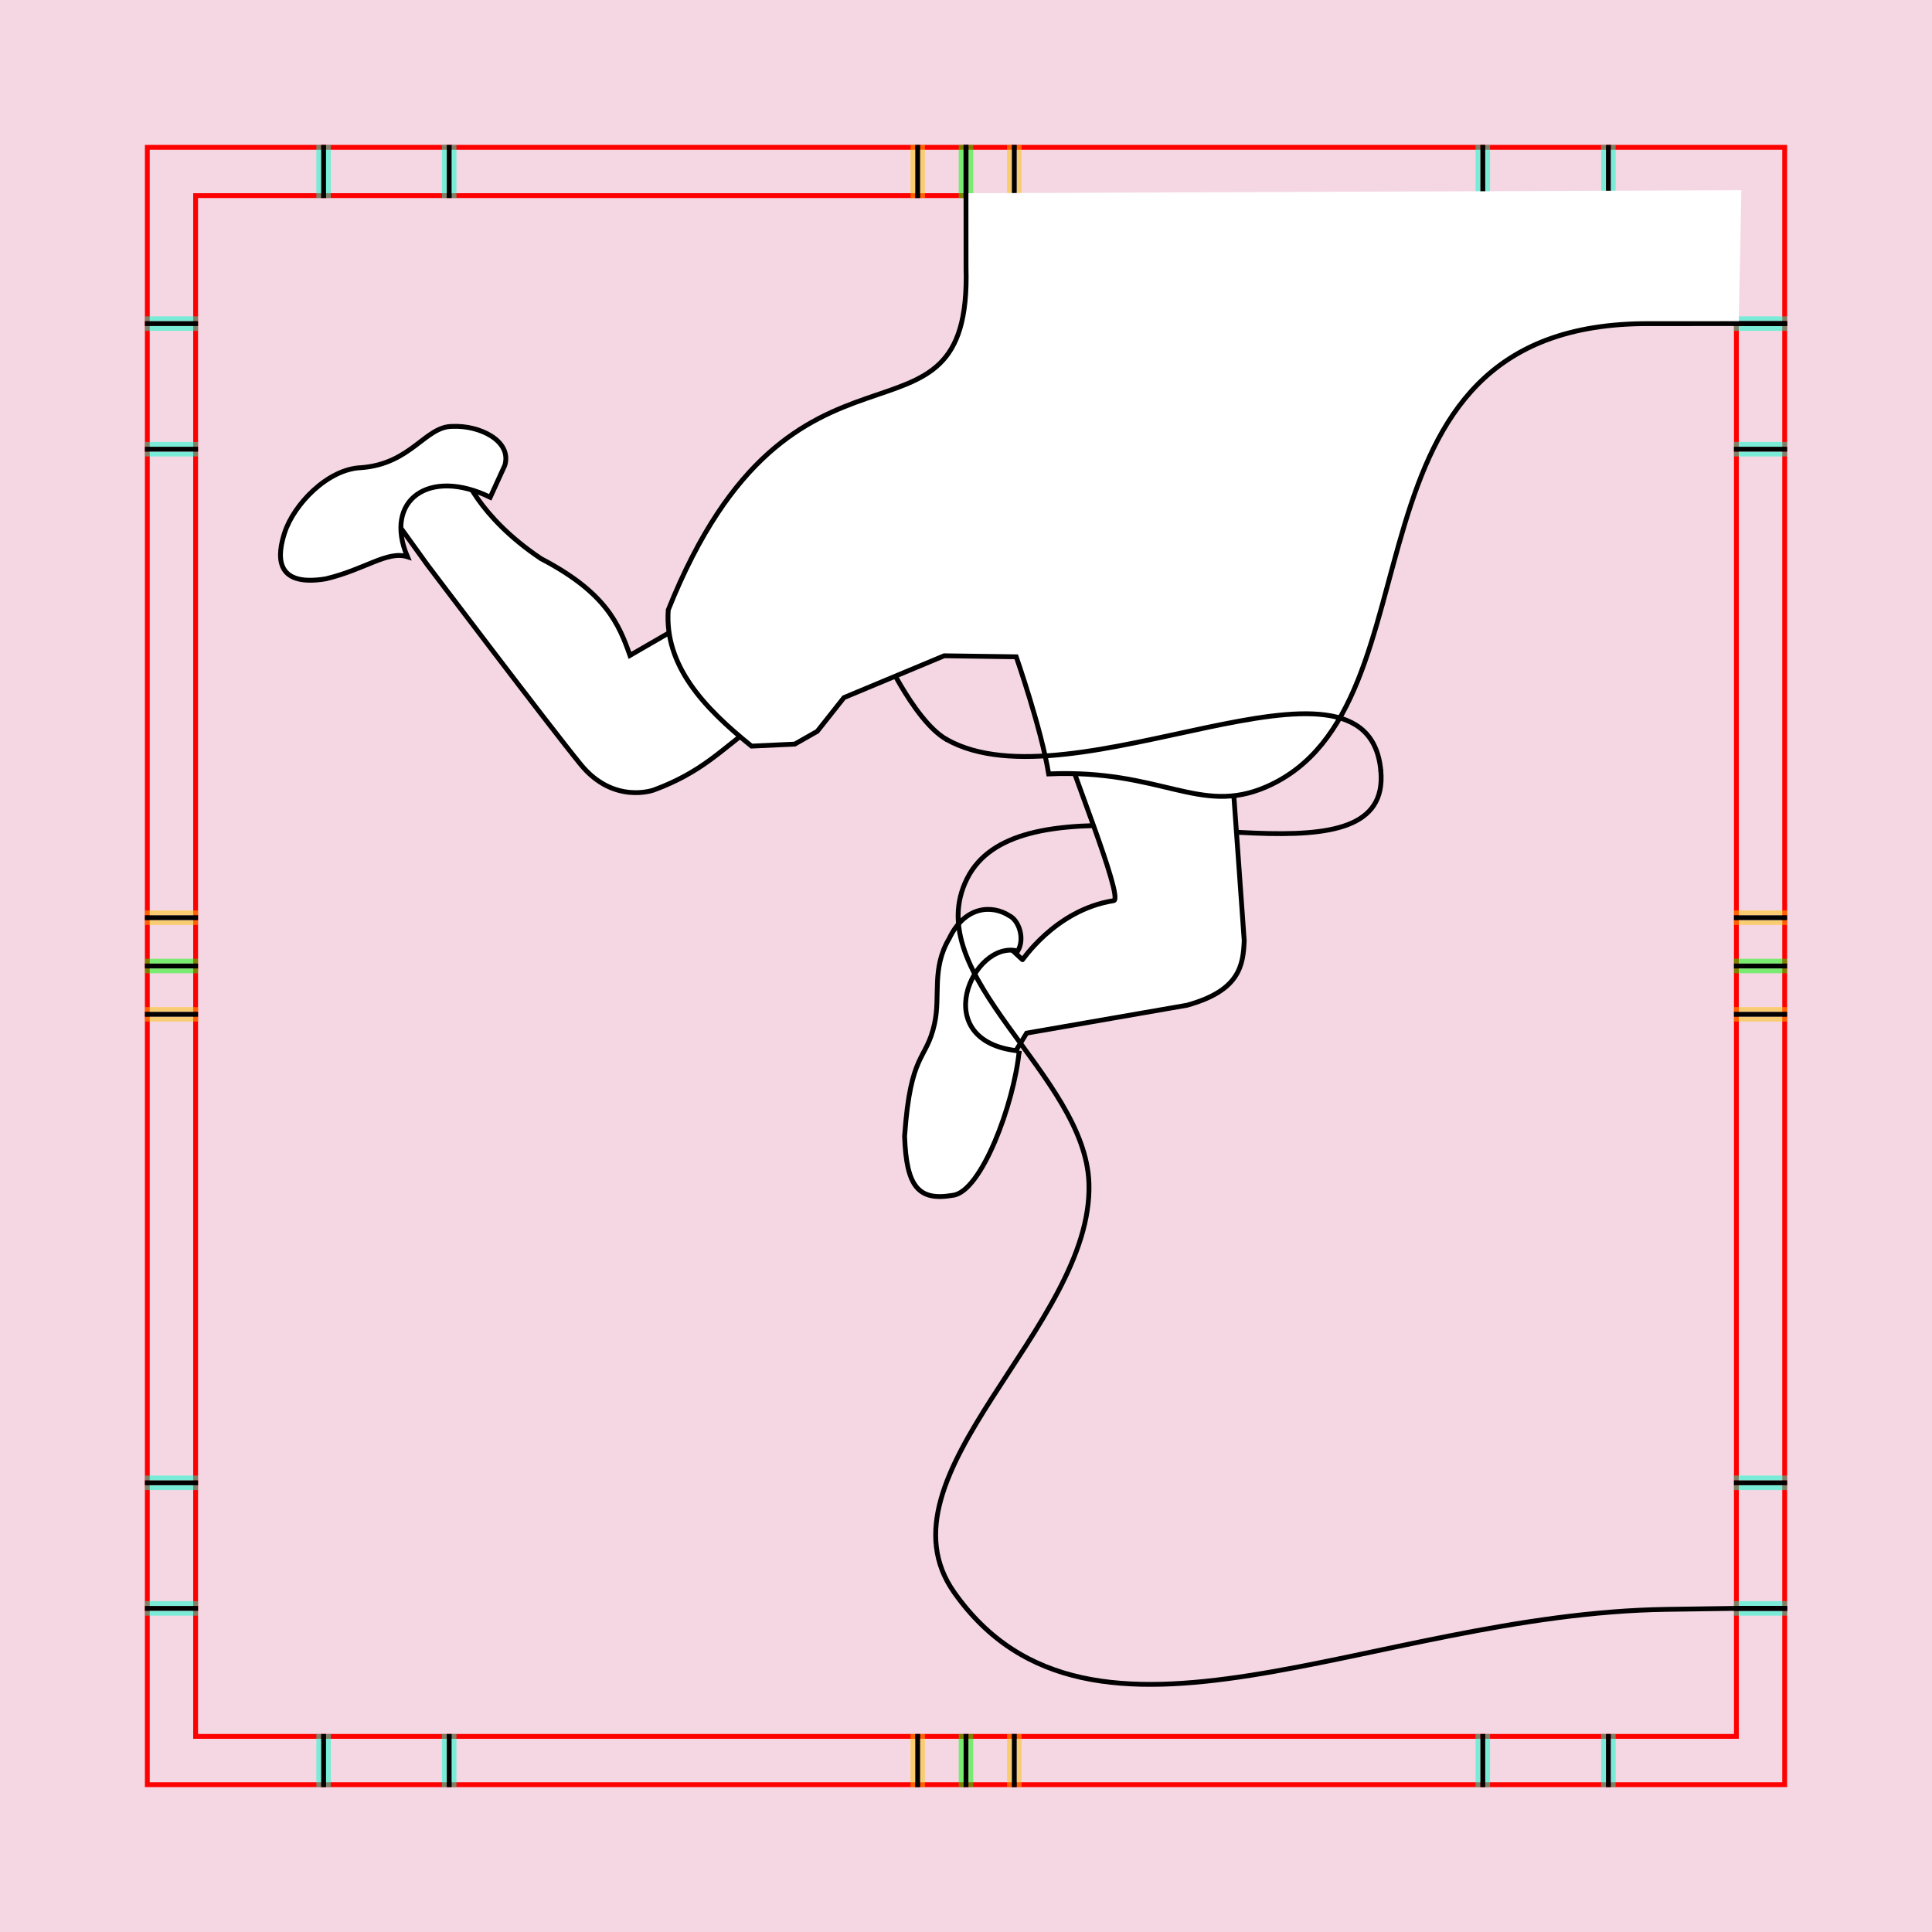
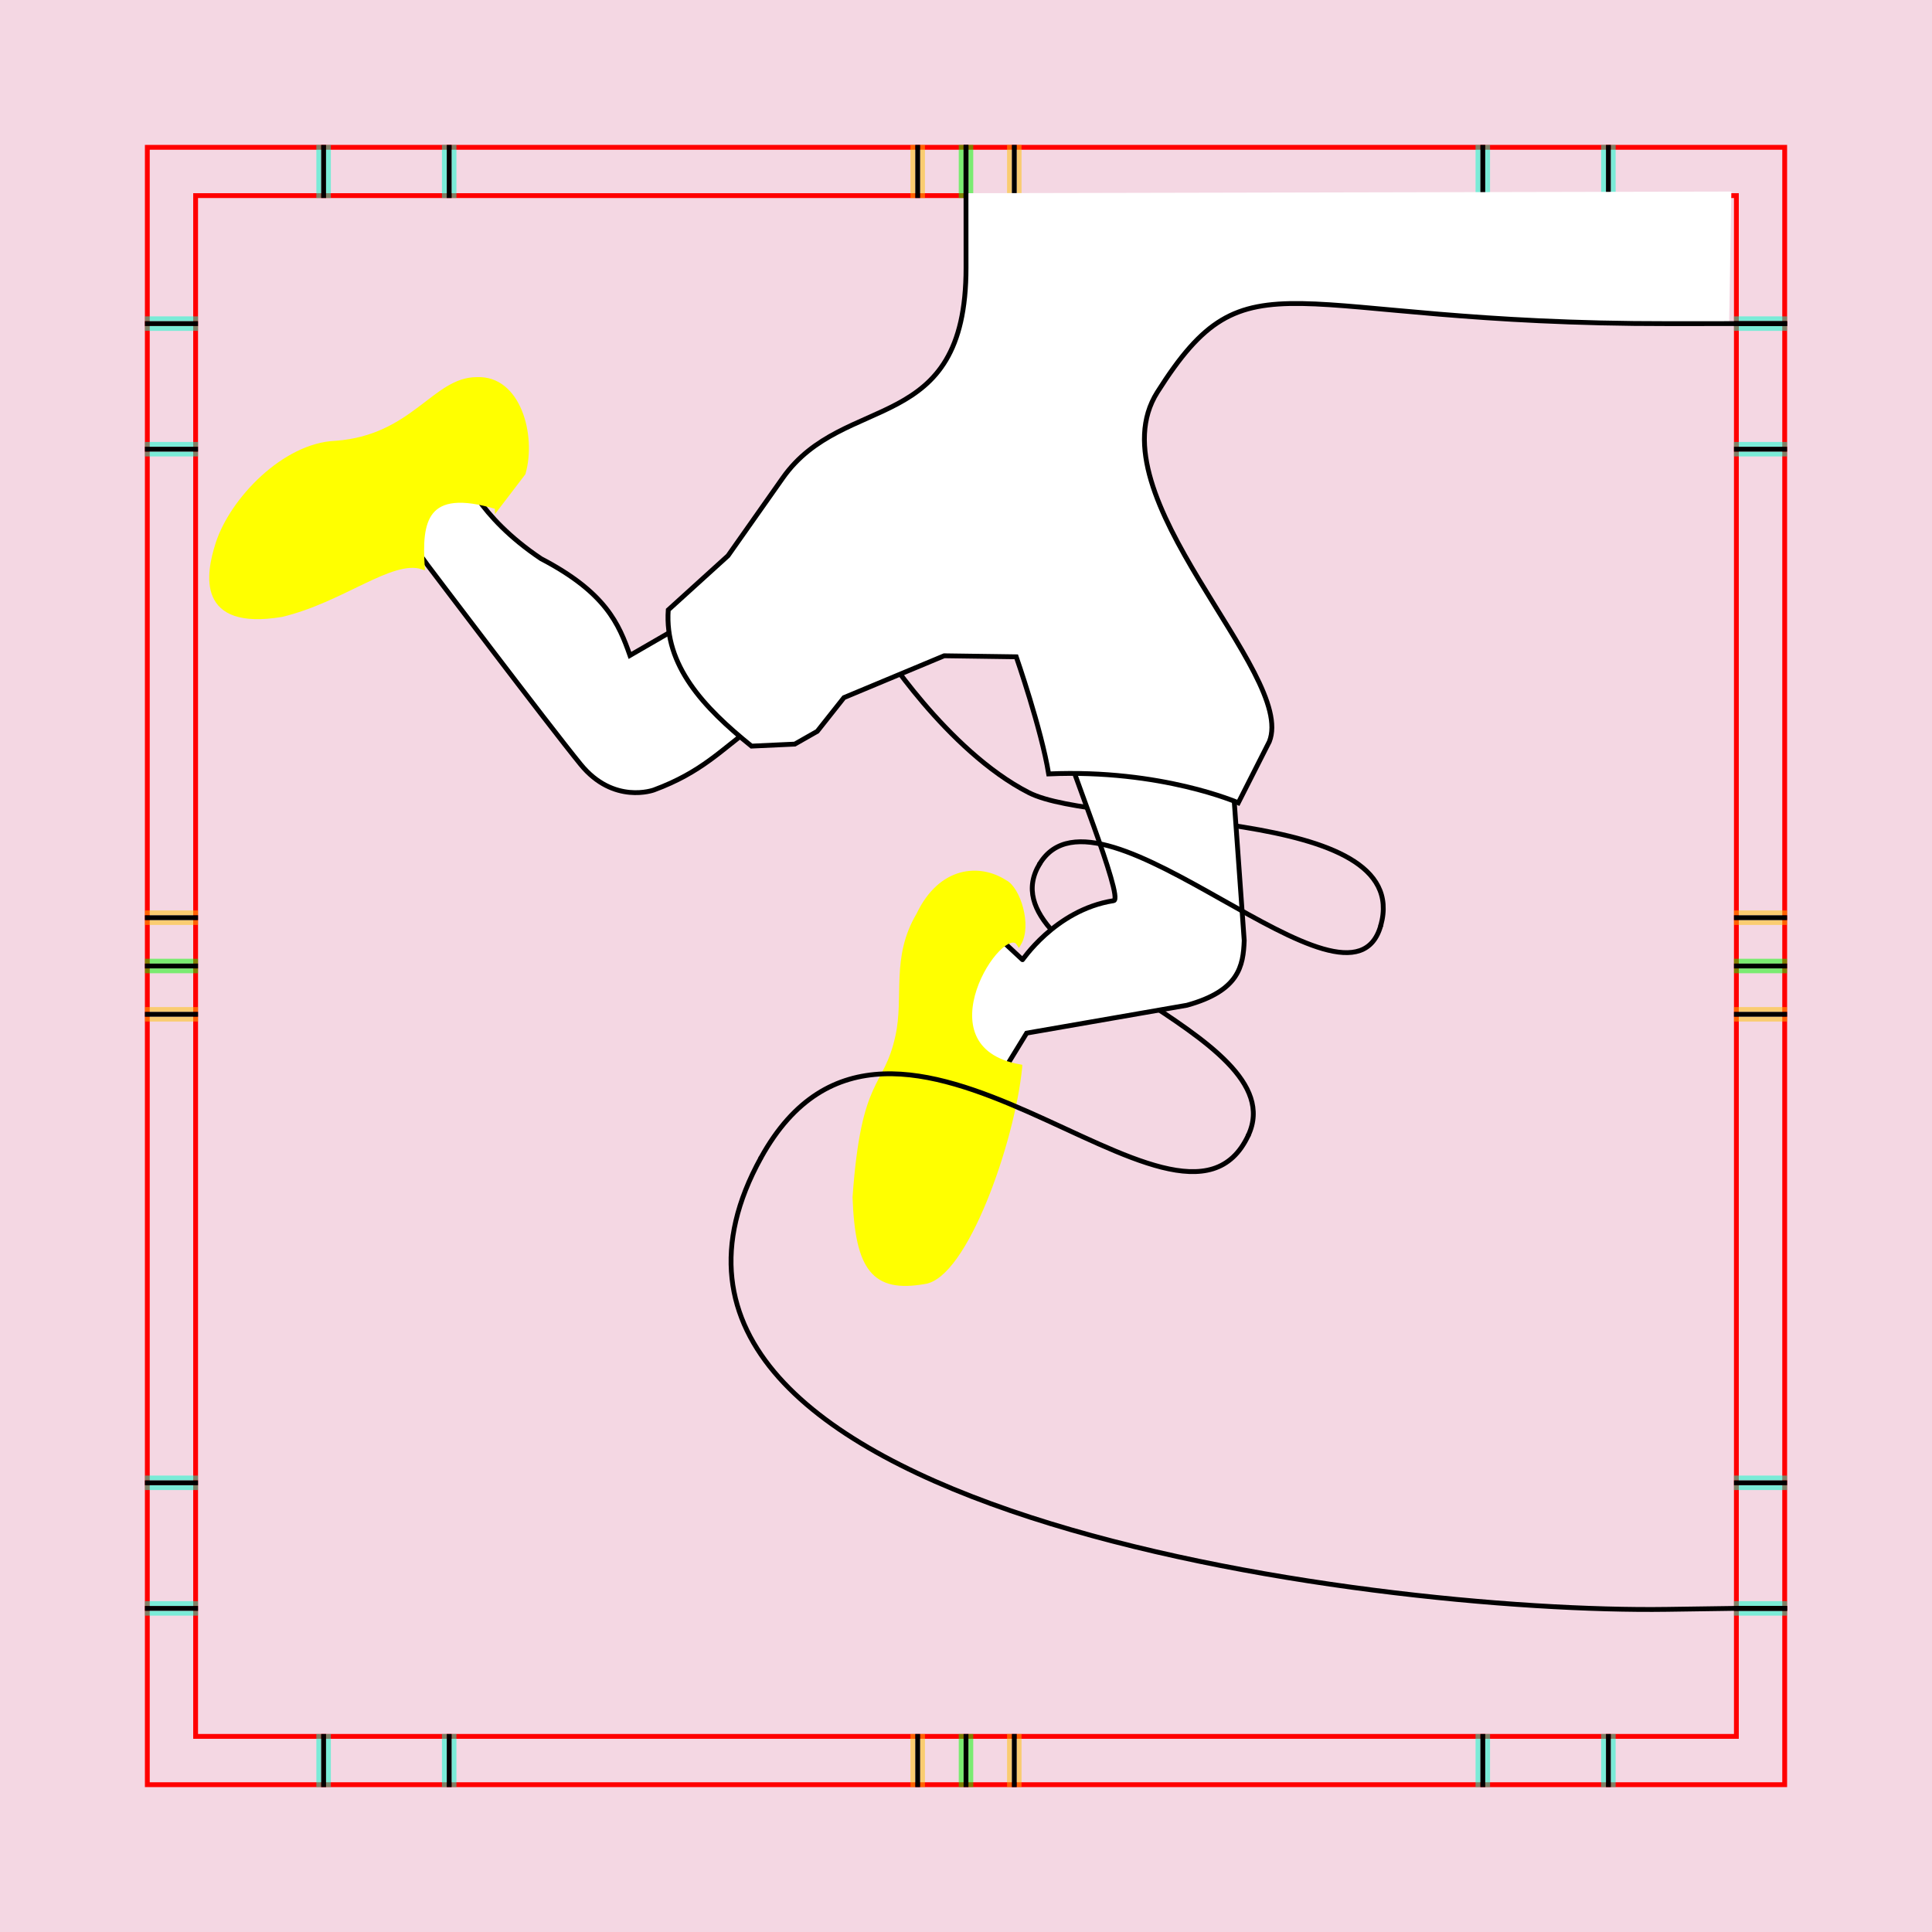
<svg xmlns="http://www.w3.org/2000/svg" style="display:inline" version="1.1" id="svg2902" height="400" width="400">
  <defs id="defs2904">
    <clipPath clipPathUnits="userSpaceOnUse" id="clipPath5174">
      <path id="path5176" style="opacity:0.5;fill:#00ff00;stroke:#00ff00;stroke-width:1px;stroke-linecap:square;display:inline" d="m 436.27,600.114 -232.095,134 -169.5,-293.583 232.095,-134 z" />
    </clipPath>
    <clipPath clipPathUnits="userSpaceOnUse" id="clipPath5174-5">
      <path id="path5176-9" style="opacity:0.5;fill:#00ff00;stroke:#00ff00;stroke-width:1px;stroke-linecap:square;display:inline" d="m 436.27,600.114 -232.095,134 -169.5,-293.583 232.095,-134 z" />
    </clipPath>
    <clipPath clipPathUnits="userSpaceOnUse" id="clipPath3238">
      <path d="m 461.27,643.416 -232.095,134 -169.5,-293.583 232.095,-134 z" style="opacity:0.5;fill:#00ff00;stroke:#00ff00;stroke-width:1px;stroke-linecap:square;display:inline" id="path3240" />
    </clipPath>
  </defs>
  <g id="bg">
    <path style="fill:#f4d7e3" d="M 400,0 400,400 0,400 0,0 z" id="bgrect" />
  </g>
  <g id="XX_referenz" style="display:inline">
    <path id="innerframe" style="fill:none;stroke:#ff0000;stroke-width:1" d="m 40.5,40.5 319,0 0,319 -319,0 0,-319 z" />
    <path id="outerframe" style="fill:none;stroke:#ff0000;stroke-width:1" d="m 30.5,30.5 339,0 0,339 -339,0 0,-339 z" />
    <path style="opacity:0.5;fill:none;stroke:#ffc200;stroke-width:1px;stroke-linecap:square" d="m 189,30.5 0,10" id="ref-S-top-1" />
    <path style="opacity:0.5;fill:none;stroke:#ffc200;stroke-width:1px;stroke-linecap:square" d="m 191,30.5 0,10" id="ref-S-top-2" />
    <path style="opacity:0.5;fill:none;stroke:#ffc200;stroke-width:1px;stroke-linecap:square" d="m 209,30.5 0,10" id="ref-S-top-3" />
    <path style="opacity:0.5;fill:none;stroke:#ffc200;stroke-width:1px;stroke-linecap:square" d="m 211,30.5 0,10" id="ref-S-top-4" />
    <path style="opacity:0.5;fill:none;stroke:#00ff00;stroke-width:1px;stroke-linecap:square" d="m 199,30.5 0,10" id="ref-I-top-1" />
    <path style="opacity:0.5;fill:none;stroke:#00ff00;stroke-width:1px;stroke-linecap:square" d="m 201,30.5 0,10" id="ref-I-top-2" />
    <path style="opacity:0.5;fill:none;stroke:#00ffcc;stroke-width:1px;stroke-linecap:square" d="m 66,30.5 0,10" id="ref-C-top-1" />
    <path style="opacity:0.5;fill:none;stroke:#00ffcc;stroke-width:1px;stroke-linecap:square" d="m 68,30.5 0,10" id="ref-C-top-2" />
    <path style="opacity:0.5;fill:none;stroke:#00ffcc;stroke-width:1px;stroke-linecap:square" d="m 92,30.5 0,10" id="ref-C-top-3" />
    <path style="opacity:0.5;fill:none;stroke:#00ffcc;stroke-width:1px;stroke-linecap:square" d="m 94,30.5 0,10" id="ref-C-top-4" />
    <path style="opacity:0.5;fill:none;stroke:#00ffcc;stroke-width:1px;stroke-linecap:square" d="m 306,30.5 0,10" id="ref-C-top-5" />
    <path style="opacity:0.5;fill:none;stroke:#00ffcc;stroke-width:1px;stroke-linecap:square" d="m 308,30.5 0,10" id="ref-C-top-6" />
    <path style="opacity:0.5;fill:none;stroke:#00ffcc;stroke-width:1px;stroke-linecap:square" d="m 332,30.5 0,10" id="ref-C-top-7" />
    <path style="opacity:0.5;fill:none;stroke:#00ffcc;stroke-width:1px;stroke-linecap:square" d="m 334,30.5 0,10" id="ref-C-top-8" />
    <path style="opacity:0.5;fill:none;stroke:#ffc200;stroke-width:1px;stroke-linecap:square" d="m 369.5,189 -10,0" id="ref-S-right-1" />
    <path style="opacity:0.5;fill:none;stroke:#ffc200;stroke-width:1px;stroke-linecap:square" d="m 369.5,191 -10,0" id="ref-S-right-2" />
    <path style="opacity:0.5;fill:none;stroke:#ffc200;stroke-width:1px;stroke-linecap:square" d="m 369.5,209 -10,0" id="ref-S-right-3" />
    <path style="opacity:0.5;fill:none;stroke:#ffc200;stroke-width:1px;stroke-linecap:square" d="m 369.5,211 -10,0" id="ref-S-right-4" />
    <path style="opacity:0.5;fill:none;stroke:#00ff00;stroke-width:1px;stroke-linecap:square" d="m 369.5,199 -10,0" id="ref-I-right-1" />
    <path style="opacity:0.5;fill:none;stroke:#00ff00;stroke-width:1px;stroke-linecap:square" d="m 369.5,201 -10,0" id="ref-I-right-2" />
    <path style="opacity:0.5;fill:none;stroke:#00ffcc;stroke-width:1px;stroke-linecap:square" d="m 369.5,66 -10,0" id="ref-C-right-1" />
    <path style="opacity:0.5;fill:none;stroke:#00ffcc;stroke-width:1px;stroke-linecap:square" d="m 369.5,68 -10,0" id="ref-C-right-2" />
    <path style="opacity:0.5;fill:none;stroke:#00ffcc;stroke-width:1px;stroke-linecap:square" d="m 369.5,92 -10,0" id="ref-C-right-3" />
    <path style="opacity:0.5;fill:none;stroke:#00ffcc;stroke-width:1px;stroke-linecap:square" d="m 369.5,94 -10,0" id="ref-C-right-4" />
    <path style="opacity:0.5;fill:none;stroke:#00ffcc;stroke-width:1px;stroke-linecap:square" d="m 369.5,306 -10,0" id="ref-C-right-5" />
    <path style="opacity:0.5;fill:none;stroke:#00ffcc;stroke-width:1px;stroke-linecap:square" d="m 369.5,308 -10,0" id="ref-C-right-6" />
    <path style="opacity:0.5;fill:none;stroke:#00ffcc;stroke-width:1px;stroke-linecap:square" d="m 369.5,332 -10,0" id="ref-C-right-7" />
    <path style="opacity:0.5;fill:none;stroke:#00ffcc;stroke-width:1px;stroke-linecap:square" d="m 369.5,334 -10,0" id="ref-C-right-8" />
    <path style="opacity:0.5;fill:none;stroke:#ffc200;stroke-width:1px;stroke-linecap:square" d="m 189,369.5 0,-10" id="ref-S-bottom-1" />
    <path style="opacity:0.5;fill:none;stroke:#ffc200;stroke-width:1px;stroke-linecap:square" d="m 191,369.5 0,-10" id="ref-S-bottom-2" />
    <path style="opacity:0.5;fill:none;stroke:#ffc200;stroke-width:1px;stroke-linecap:square" d="m 209,369.5 0,-10" id="ref-S-bottom-3" />
    <path style="opacity:0.5;fill:none;stroke:#ffc200;stroke-width:1px;stroke-linecap:square" d="m 211,369.5 0,-10" id="ref-S-bottom-4" />
    <path style="opacity:0.5;fill:none;stroke:#00ff00;stroke-width:1px;stroke-linecap:square" d="m 199,369.5 0,-10" id="ref-I-bottom-1" />
    <path style="opacity:0.5;fill:none;stroke:#00ff00;stroke-width:1px;stroke-linecap:square" d="m 201,369.5 0,-10" id="ref-I-bottom-2" />
    <path style="opacity:0.5;fill:none;stroke:#00ffcc;stroke-width:1px;stroke-linecap:square" d="m 66,369.5 0,-10" id="ref-C-bottom-1" />
    <path style="opacity:0.5;fill:none;stroke:#00ffcc;stroke-width:1px;stroke-linecap:square" d="m 68,369.5 0,-10" id="ref-C-bottom-2" />
    <path style="opacity:0.5;fill:none;stroke:#00ffcc;stroke-width:1px;stroke-linecap:square" d="m 92,369.5 0,-10" id="ref-C-bottom-3" />
    <path style="opacity:0.5;fill:none;stroke:#00ffcc;stroke-width:1px;stroke-linecap:square" d="m 94,369.5 0,-10" id="ref-C-bottom-4" />
    <path style="opacity:0.5;fill:none;stroke:#00ffcc;stroke-width:1px;stroke-linecap:square" d="m 306,369.5 0,-10" id="ref-C-bottom-5" />
    <path style="opacity:0.5;fill:none;stroke:#00ffcc;stroke-width:1px;stroke-linecap:square" d="m 308,369.5 0,-10" id="ref-C-bottom-6" />
    <path style="opacity:0.5;fill:none;stroke:#00ffcc;stroke-width:1px;stroke-linecap:square" d="m 332,369.5 0,-10" id="ref-C-bottom-7" />
    <path style="opacity:0.5;fill:none;stroke:#00ffcc;stroke-width:1px;stroke-linecap:square" d="m 334,369.5 0,-10" id="ref-C-bottom-8" />
    <path style="opacity:0.5;fill:none;stroke:#ffc200;stroke-width:1px;stroke-linecap:square" d="m 30.5,189 10,0" id="ref-S-left-1" />
    <path style="opacity:0.5;fill:none;stroke:#ffc200;stroke-width:1px;stroke-linecap:square" d="m 30.5,191 10,0" id="ref-S-left-2" />
    <path style="opacity:0.5;fill:none;stroke:#ffc200;stroke-width:1px;stroke-linecap:square" d="m 30.5,209 10,0" id="ref-S-left-3" />
    <path style="opacity:0.5;fill:none;stroke:#ffc200;stroke-width:1px;stroke-linecap:square" d="m 30.5,211 10,0" id="ref-S-left-4" />
    <path style="opacity:0.5;fill:none;stroke:#00ff00;stroke-width:1px;stroke-linecap:square" d="m 40.5,199 -10,0" id="ref-I-left-1" />
    <path style="opacity:0.5;fill:none;stroke:#00ff00;stroke-width:1px;stroke-linecap:square" d="m 40.5,201 -10,0" id="ref-I-left-2" />
    <path style="opacity:0.5;fill:none;stroke:#00ffcc;stroke-width:1px;stroke-linecap:square" d="m 30.5,66 10,0" id="ref-C-left-1" />
    <path style="opacity:0.5;fill:none;stroke:#00ffcc;stroke-width:1px;stroke-linecap:square" d="m 30.5,68 10,0" id="ref-C-left-2" />
    <path style="opacity:0.5;fill:none;stroke:#00ffcc;stroke-width:1px;stroke-linecap:square" d="m 30.5,92 10,0" id="ref-C-left-3" />
    <path style="opacity:0.5;fill:none;stroke:#00ffcc;stroke-width:1px;stroke-linecap:square" d="m 30.5,94 10,0" id="ref-C-left-4" />
    <path style="opacity:0.5;fill:none;stroke:#00ffcc;stroke-width:1px;stroke-linecap:square" d="m 30.5,306 10,0" id="ref-C-left-5" />
    <path style="opacity:0.5;fill:none;stroke:#00ffcc;stroke-width:1px;stroke-linecap:square" d="m 30.5,308 10,0" id="ref-C-left-6" />
    <path style="opacity:0.5;fill:none;stroke:#00ffcc;stroke-width:1px;stroke-linecap:square" d="m 30.5,332 10,0" id="ref-C-left-7" />
    <path style="opacity:0.5;fill:none;stroke:#00ffcc;stroke-width:1px;stroke-linecap:square" d="m 30.5,334 10,0" id="ref-C-left-8" />
    <path style="fill:none;stroke:#000000;stroke-width:1px;stroke-linecap:butt" d="m 190,30 0,11" id="S-top-1" />
    <path style="fill:none;stroke:#000000;stroke-width:1px;stroke-linecap:butt" d="m 210,30 0,11" id="S-top-2" />
    <path style="fill:none;stroke:#000000;stroke-width:1px;stroke-linecap:butt" d="m 370,190 -11,0" id="S-right-1" />
    <path style="fill:none;stroke:#000000;stroke-width:1px;stroke-linecap:butt" d="m 370,210 -11,0" id="S-right-2" />
    <path style="fill:none;stroke:#000000;stroke-width:1px;stroke-linecap:butt" d="m 190,370 0,-11" id="S-bottom-1" />
    <path style="fill:none;stroke:#000000;stroke-width:1px;stroke-linecap:butt" d="m 210,370 0,-11" id="S-bottom-2" />
    <path style="fill:none;stroke:#000000;stroke-width:1px;stroke-linecap:butt" d="m 30,190 11,0" id="S-left-1" />
    <path style="fill:none;stroke:#000000;stroke-width:1px;stroke-linecap:butt" d="m 30,210 11,0" id="S-left-2" />
    <path style="fill:none;stroke:#000000;stroke-width:1px;stroke-linecap:butt" d="m 200,30 0,11" id="I-top-1" />
    <path style="fill:none;stroke:#000000;stroke-width:1px;stroke-linecap:butt" d="m 370,200 -11,0" id="I-right-1" />
    <path style="fill:none;stroke:#000000;stroke-width:1px;stroke-linecap:butt" d="m 200,370 0,-11" id="I-bottom-1" />
    <path style="fill:none;stroke:#000000;stroke-width:1px;stroke-linecap:butt" d="m 41,200 -11,0" id="I-left-1" />
    <path style="fill:none;stroke:#000000;stroke-width:1px;stroke-linecap:butt" d="m 67,30 0,11" id="C-top-1" />
    <path style="fill:none;stroke:#000000;stroke-width:1px;stroke-linecap:butt" d="m 93,30 0,11" id="C-top-2" />
    <path style="fill:none;stroke:#000000;stroke-width:1px;stroke-linecap:butt" d="m 307,30 0,11" id="C-top-3" />
    <path style="fill:none;stroke:#000000;stroke-width:1px;stroke-linecap:butt" d="m 333,30 0,11" id="C-top-4" />
    <path style="fill:none;stroke:#000000;stroke-width:1px;stroke-linecap:butt" d="m 370,67 -11,0" id="C-right-1" />
    <path style="fill:none;stroke:#000000;stroke-width:1px;stroke-linecap:butt" d="m 370,93 -11,0" id="C-right-2" />
    <path style="fill:none;stroke:#000000;stroke-width:1px;stroke-linecap:butt" d="m 370,307 -11,0" id="C-right-3" />
    <path style="fill:none;stroke:#000000;stroke-width:1px;stroke-linecap:butt" d="m 370,333 -11,0" id="C-right-4" />
    <path style="fill:none;stroke:#000000;stroke-width:1px;stroke-linecap:butt" d="m 67,370 0,-11" id="C-bottom-1" />
    <path style="fill:none;stroke:#000000;stroke-width:1px;stroke-linecap:butt" d="m 93,370 0,-11" id="C-bottom-2" />
    <path style="fill:none;stroke:#000000;stroke-width:1px;stroke-linecap:butt" d="m 307,370 0,-11" id="C-bottom-3" />
    <path style="fill:none;stroke:#000000;stroke-width:1px;stroke-linecap:butt" d="m 333,370 0,-11" id="C-bottom-4" />
    <path style="fill:none;stroke:#000000;stroke-width:1px;stroke-linecap:butt" d="m 30,67 11,0" id="C-left-1" />
    <path style="fill:none;stroke:#000000;stroke-width:1px;stroke-linecap:butt" d="m 30,93 11,0" id="C-left-2" />
    <path style="fill:none;stroke:#000000;stroke-width:1px;stroke-linecap:butt" d="m 30,307 11,0" id="C-left-3" />
    <path style="fill:none;stroke:#000000;stroke-width:1px;stroke-linecap:butt" d="m 30,333 11,0" id="C-left-4" />
  </g>
  <g id="layer32" style="display:none">
    <path d="m 188.098,139.492 c 0,0 14.77,18.804 24.891,24.608 14.225,8.158 54.27,-3.323 51.895,14.479 -1.658,12.431 -32.479,-11.08 -37.624,0.257 -6.292,13.864 32.026,25.507 21.193,36.205 -10.72,10.587 -21.201,-32.814 -30.904,-27.352 -7.602,4.279 -0.957,22.082 3.799,31.544 23.479,46.715 46.944,106.153 113.778,107.967 0,0 12.745,-0.004 12.745,-0.004 l 32.119,0.004" style="fill:none;stroke:#ff00ff;stroke-width:1;stroke-linecap:butt;stroke-linejoin:miter;stroke-miterlimit:4;stroke-opacity:1;stroke-dasharray:none;display:inline" id="path4326" />
    <path style="fill:none;stroke:#000000;stroke-width:1px;stroke-linecap:butt;display:inline" d="m 370,333 -11,0 -13.874,0.2 c -61.34,0.884 -227.798,-20.608 -187.577,-93.512 27.354,-49.582 86.722,25.89 100.904,-4.648 9.952,-21.43 -55.484,-36.025 -43.193,-56.205 12.443,-20.43 64.254,35.801 70.624,12.743 6.914,-25.03 -58.297,-20.008 -72.895,-27.479 -17.011,-8.705 -30.891,-30.608 -30.891,-30.608" id="C-right-4-4" />
  </g>
  <g style="display:none" id="g6167">
    <path id="path6171" d="m 370,333 -11,0 -13.874,0.2 c -61.34,0.884 -119.216,36.699 -147.577,-3.512 -17.124,-24.278 28.808,-54.952 27.904,-84.648 -0.69,-22.67 -35.436,-42.97 -25.193,-63.205 13.319,-26.311 88.309,7.11 85.624,-22.257 -2.736,-29.918 -63.722,8.271 -89.895,-6.479 -6.978,-3.933 -13.891,-19.608 -13.891,-19.608" style="fill:none;stroke:#00ff00;stroke-width:1px;stroke-linecap:butt;display:inline" />
    <path id="path4560" style="fill:none;stroke:#ff00ff;stroke-width:1;stroke-linecap:butt;stroke-linejoin:miter;stroke-miterlimit:4;stroke-opacity:1;stroke-dasharray:none;display:inline" d="m 188.098,139.492 c 0,0 14.77,18.804 24.891,24.608 14.225,8.158 54.27,-3.323 51.895,14.479 -1.658,12.431 -32.479,-11.08 -37.624,0.257 -6.292,13.864 32.026,25.507 21.193,36.205 -10.72,10.587 -21.201,-32.814 -30.904,-27.352 -7.602,4.279 4.035,20.956 3.799,31.544 -0.852,38.131 -43.935,84.243 -18.739,112.875 29.201,33.184 67.766,-4.99 132.517,-4.908 0,0 12.745,-0.004 12.745,-0.004 l 32.119,0.004" />
  </g>
-   <g id="layer36">
+   <g id="layer36" style="display:none">
    <path style="fill:none;stroke:#000000;stroke-width:1px;stroke-linecap:round;display:inline" d="m 213.107,172.589 c 25.566,-6.845 74.965,10.922 72.777,-13.01" id="path6233" />
    <path style="fill:none;stroke:#000000;stroke-width:1px;stroke-linecap:round;display:inline" d="m 195.989,153.1 c -6.978,-3.933 -13.891,-19.608 -13.891,-19.608" id="path6171-0" />
  </g>
-   <g id="layer33" style="display:none">
+   <g id="layer33" style="display:inline">
    <path style="fill:none;stroke:#000000;stroke-width:1px;stroke-linecap:butt;display:inline" d="m 370,333 -11,0 -13.874,0.2 c -61.34,0.884 -227.798,-20.608 -187.577,-93.512" id="path6127" />
    <path style="fill:none;stroke:#000000;stroke-width:1px;stroke-linecap:round;display:inline" d="m 258.453,235.041 c 9.952,-21.43 -55.484,-36.025 -43.193,-56.205" id="path6123" />
    <path style="fill:none;stroke:#000000;stroke-width:1px;stroke-linecap:round;display:inline" d="m 285.884,191.579 c 6.914,-25.03 -58.297,-20.008 -72.895,-27.479 -17.011,-8.705 -30.891,-30.608 -30.891,-30.608" id="C-right-4-4-5" />
  </g>
  <g id="layer26" style="display:none">
    <path style="fill:#ffffff;stroke:#000000;stroke-width:1;stroke-linecap:butt;stroke-linejoin:miter;stroke-miterlimit:4;stroke-opacity:1;stroke-dasharray:none;display:inline" d="m 140.797,129.697 c 1.454,1.089 15.07,20.788 15.07,20.788 -6.478,4.682 -10.532,9.391 -20.492,13.07 0,0 -8.327,3.088 -15.155,-5.291 -6.829,-8.38 -31.746,-41.331 -31.746,-41.331 l -9.434,-13.093 c 3.945,-6.56 5.205,-7.829 16.787,-6.175 0,0 2.944,9.126 16.178,17.998 13.449,7.01 16.128,13.531 18.42,20.034 l 10.372,-5.999 z" id="path4417" />
    <path style="fill:#ffffff;stroke:#000000;stroke-width:1;stroke-linecap:butt;stroke-linejoin:miter;stroke-miterlimit:4;stroke-opacity:1;stroke-dasharray:none;display:inline" d="m 255.108,159.955 2.493,34.77 c -0.203,5.272 -1.035,10.409 -11.859,13.4 l -33.188,5.771 -4.445,7.264 c -2.016,0.031 -8.285,1.824 -7.073,1.257 -5.615,-8.221 -2.534,-19.484 5.023,-28.965 l 5.625,5.236 c -0.314,0.666 6.557,-10.299 18.897,-12.215 2.25,-0.35 -10.094,-30.374 -9.337,-30.525 l 33.864,4.007 z" id="path4425" />
    <path id="path4427-8" style="fill:#ffffff;stroke:none;display:inline" d="m 359.99,66.802 -2.192,0.002 c 0,0 -2.947,0.009 -4.241,0.016 -31.479,1.505 -76.585,-15.942 -95.661,49.484 l 5.101,3.871 -0.201,33.375 -6.421,12.663 c 0,0 -15.911,-7.009 -39.263,-5.983 -1.497,-9.248 -6.712,-24.247 -6.712,-24.247 l -14.922,-0.211 -20.747,8.661 -5.526,6.977 -4.651,2.648 -8.961,0.416 c -10.001,-8.051 -18.037,-16.715 -17.24,-28.195 l 12.37,-11.222 c 0,0 7.564,-10.751 11.354,-16.121 12.681,-17.967 38.36,-8.387 37.929,-43.524 L 200,42.186 l -0.012,-2.224 160.003,-0.729 z" />
    <path style="fill:none;stroke:#000000;stroke-width:1px;stroke-linecap:butt;display:inline" d="m 200,30 0,11 0.008,14.413 c 0.431,35.137 -25.248,25.557 -37.929,43.524 -3.79,5.37 -11.354,16.121 -11.354,16.121 l -12.37,11.222 c -0.798,11.48 7.239,20.144 17.24,28.195 l 8.961,-0.416 4.651,-2.648 5.526,-6.977 20.747,-8.661 14.922,0.211 c 0,0 5.215,14.999 6.712,24.247 23.352,-1.026 39.263,5.983 39.263,5.983 l 6.421,-12.663 0.201,-33.375 -5.101,-3.871 C 276.973,50.878 322.079,68.513 353.558,67.008 L 359,67 l 11,0" id="I-top-1-1" />
  </g>
-   <g id="layer27" style="display:inline">
+   <g id="layer27" style="display:none">
    <path id="path4496" d="m 140.797,129.697 c 1.454,1.089 15.07,20.788 15.07,20.788 -6.478,4.682 -10.532,9.391 -20.492,13.07 0,0 -8.327,3.088 -15.155,-5.291 -6.829,-8.38 -31.746,-41.331 -31.746,-41.331 l -9.434,-13.093 c 3.945,-6.56 5.205,-7.829 16.787,-6.175 0,0 2.944,9.126 16.178,17.998 13.449,7.01 16.128,13.531 18.42,20.034 l 10.372,-5.999 z" style="fill:#ffffff;stroke:#000000;stroke-width:1;stroke-linecap:butt;stroke-linejoin:miter;stroke-miterlimit:4;stroke-opacity:1;stroke-dasharray:none;display:inline" />
    <path id="path4498" d="m 255.108,159.955 2.493,34.77 c -0.203,5.272 -1.035,10.409 -11.859,13.4 l -33.188,5.771 -4.445,7.264 c -2.016,0.031 -8.285,1.824 -7.073,1.257 -5.615,-8.221 -2.534,-19.484 5.023,-28.965 l 5.625,5.236 c -0.314,0.666 6.557,-10.299 18.897,-12.215 2.25,-0.35 -10.094,-30.374 -9.337,-30.525 l 33.864,4.007 z" style="fill:#ffffff;stroke:#000000;stroke-width:1;stroke-linecap:butt;stroke-linejoin:miter;stroke-miterlimit:4;stroke-opacity:1;stroke-dasharray:none;display:inline" />
    <path d="m 200,39.996 160.537,-0.615 -0.546,27.421 -18.433,0.206 c -67.552,-0.349 -41.342,79.37 -79.41,95.908 -13.793,5.992 -21.683,-3.711 -45.035,-2.685 -1.497,-9.248 -6.712,-24.247 -6.712,-24.247 l -14.922,-0.211 -20.747,8.661 -5.526,6.977 -4.651,2.648 -8.961,0.416 c -10.001,-8.051 -18.037,-16.715 -17.24,-28.195 25.856,-64.726 62.839,-28.344 61.654,-70.867 z" style="fill:#ffffff;stroke:none;display:inline" id="path4502-6" />
    <path style="fill:none;stroke:#000000;stroke-width:1px;stroke-linecap:butt;display:inline" d="m 370,67 -11,0 -17.442,0.008 c -67.552,-0.349 -41.342,79.37 -79.41,95.908 -13.793,5.992 -21.683,-3.711 -45.035,-2.685 -1.497,-9.248 -6.712,-24.247 -6.712,-24.247 l -14.922,-0.211 -20.747,8.661 -5.526,6.977 -4.651,2.648 -8.961,0.416 C 145.593,146.425 137.556,137.761 138.354,126.28 164.21,61.554 201.193,97.936 200.008,55.413 L 200,41 200,30" id="C-right-1-9" />
  </g>
-   <g id="g5967" style="display:none">
+   <g id="g5967" style="display:inline">
    <path id="path4528" d="m 140.797,129.697 c 1.454,1.089 15.07,20.788 15.07,20.788 -6.478,4.682 -10.532,9.391 -20.492,13.07 0,0 -8.327,3.088 -15.155,-5.291 -6.829,-8.38 -31.746,-41.331 -31.746,-41.331 l -9.434,-13.093 c 3.945,-6.56 5.205,-7.829 16.787,-6.175 0,0 2.944,9.126 16.178,17.998 13.449,7.01 16.128,13.531 18.42,20.034 l 10.372,-5.999 z" style="fill:#ffffff;stroke:#000000;stroke-width:1;stroke-linecap:butt;stroke-linejoin:miter;stroke-miterlimit:4;stroke-opacity:1;stroke-dasharray:none;display:inline" />
    <path id="path4530" d="m 255.108,159.955 2.493,34.77 c -0.203,5.272 -1.035,10.409 -11.859,13.4 l -33.188,5.771 -4.445,7.264 c -2.016,0.031 -8.285,1.824 -7.073,1.257 -5.615,-8.221 -2.534,-19.484 5.023,-28.965 l 5.625,5.236 c -0.314,0.666 6.557,-10.299 18.897,-12.215 2.25,-0.35 -10.094,-30.374 -9.337,-30.525 l 33.864,4.007 z" style="fill:#ffffff;stroke:#000000;stroke-width:1;stroke-linecap:butt;stroke-linejoin:miter;stroke-miterlimit:4;stroke-opacity:1;stroke-dasharray:none;display:inline" />
    <path d="m 200,39.996 158.46,-0.338 -0.469,27.333 -0.192,0.002 -12.241,0.016 c -80.274,0.105 -86.898,-15.929 -105.939,14.184 -13.536,21.406 28.868,58.134 23.178,72.358 l -6.421,12.663 c 0,0 -15.911,-7.009 -39.263,-5.983 -1.497,-9.248 -6.712,-24.247 -6.712,-24.247 l -14.922,-0.211 -20.747,8.661 -5.526,6.977 -4.651,2.648 -8.961,0.416 c -10.001,-8.051 -18.037,-16.715 -17.24,-28.195 l 12.37,-11.222 c 0,0 7.564,-10.751 11.354,-16.121 12.681,-17.967 38.36,-8.387 37.929,-43.524 L 200,42.186 z" style="fill:#ffffff;stroke:none;display:inline" id="path4534-9" />
    <path style="fill:none;stroke:#000000;stroke-width:1px;stroke-linecap:butt;display:inline" d="m 370,67 -11,0 -13.442,0.009 c -80.274,0.105 -86.898,-15.929 -105.939,14.184 -13.536,21.406 28.868,58.134 23.178,72.358 l -6.421,12.663 c 0,0 -15.911,-7.009 -39.263,-5.983 -1.497,-9.248 -6.712,-24.247 -6.712,-24.247 l -14.922,-0.211 -20.747,8.661 -5.526,6.977 -4.651,2.648 -8.961,0.416 c -10.001,-8.051 -18.037,-16.715 -17.24,-28.195 l 12.37,-11.222 c 0,0 7.564,-10.751 11.354,-16.121 C 174.76,80.97 200.028,90.552 200.008,55.413 L 200,41 200,30" id="C-right-1-8" />
  </g>
-   <g id="layer35" style="display:none">
+   <g id="layer35" style="display:inline">
    <path style="fill:none;stroke:#000000;stroke-width:1px;stroke-linecap:round;display:inline" d="m 215.26,178.836 c 12.443,-20.43 64.254,35.801 70.624,12.743" id="path6121" />
  </g>
-   <g id="layer28" style="display:inline">
-     <path style="fill:#ffffff;stroke:#000000;stroke-width:1;stroke-linecap:butt;stroke-linejoin:miter;stroke-miterlimit:4;stroke-opacity:1;stroke-dasharray:none;display:inline" d="m 101.496,102.954 c -12.654,-6.194 -22.14,0.591 -17.142,12.316 -4.167,-1.316 -8.727,2.627 -16.898,4.57 -11.149,1.85 -9.842,-5.42 -8.55,-9.473 1.903,-5.971 8.974,-13.27 15.823,-13.537 10.439,-0.774 13.28,-8.582 18.959,-8.549 5.571,-0.257 12.293,2.954 10.841,8.036 l -3.033,6.637 z" id="path3215" />
-     <path style="fill:#ffffff;stroke:#000000;stroke-width:1;stroke-linecap:butt;stroke-linejoin:miter;stroke-miterlimit:4;stroke-opacity:1;stroke-dasharray:none;display:inline" d="m 211.012,217.593 c -19.165,-1.874 -9.608,-23.075 -0.296,-20.691 1.552,-2.613 0.179,-6.381 -1.71,-7.294 -3.631,-2.358 -9.259,-2.042 -12.483,4.702 -3.705,6.247 -1.762,11.802 -3.036,17.626 -1.718,7.855 -4.953,5.603 -6.201,23.311 0.369,10.442 2.833,13.475 10.026,12.221 5.858,-0.737 12.62,-18.863 13.7,-29.876 z" id="path3211" />
+   <g id="layer28" style="display:none">
+     <path style="fill:#ffffff;stroke:#ff00ff;stroke-width:1;stroke-linecap:butt;stroke-linejoin:miter;stroke-miterlimit:4;stroke-opacity:1;stroke-dasharray:none;display:inline" d="m 101.496,102.954 c -12.654,-6.194 -22.14,0.591 -17.142,12.316 -4.167,-1.316 -8.727,2.627 -16.898,4.57 -11.149,1.85 -9.842,-5.42 -8.55,-9.473 1.903,-5.971 8.974,-13.27 15.823,-13.537 10.439,-0.774 13.28,-8.582 18.959,-8.549 5.571,-0.257 12.293,2.954 10.841,8.036 l -3.033,6.637 z" id="path3215" />
+     <path style="fill:#ffffff;stroke:#ff00ff;stroke-width:1;stroke-linecap:butt;stroke-linejoin:miter;stroke-miterlimit:4;stroke-opacity:1;stroke-dasharray:none;display:inline" d="m 211.012,217.593 c -19.165,-1.874 -9.608,-23.075 -0.296,-20.691 1.552,-2.613 0.179,-6.381 -1.71,-7.294 -3.631,-2.358 -9.259,-2.042 -12.483,4.702 -3.705,6.247 -1.762,11.802 -3.036,17.626 -1.718,7.855 -4.953,5.603 -6.201,23.311 0.369,10.442 2.833,13.475 10.026,12.221 5.858,-0.737 12.62,-18.863 13.7,-29.876 z" id="path3211" />
  </g>
  <g id="layer29" style="display:none">
-     <path id="path4393" d="m 101.496,102.954 c -12.654,-6.194 -22.14,0.591 -17.142,12.316 -4.167,-1.316 -8.727,2.627 -16.898,4.57 -11.149,1.85 -9.842,-5.42 -8.55,-9.473 1.903,-5.971 8.974,-13.27 15.823,-13.537 10.439,-0.774 13.28,-8.582 18.959,-8.549 5.571,-0.257 12.293,2.954 10.841,8.036 l -3.033,6.637 z" style="fill:#000000;stroke:#000000;stroke-width:1;stroke-linecap:butt;stroke-linejoin:miter;stroke-miterlimit:4;stroke-opacity:1;stroke-dasharray:none;display:inline" />
-     <path id="path4395" d="m 211.012,217.593 c -19.165,-1.874 -9.608,-23.075 -0.296,-20.691 1.552,-2.613 0.179,-6.381 -1.71,-7.294 -3.631,-2.358 -9.259,-2.042 -12.483,4.702 -3.705,6.247 -1.762,11.802 -3.036,17.626 -1.718,7.855 -4.953,5.603 -6.201,23.311 0.369,10.442 2.833,13.475 10.026,12.221 5.858,-0.737 12.62,-18.863 13.7,-29.876 z" style="fill:#000000;stroke:#000000;stroke-width:1;stroke-linecap:butt;stroke-linejoin:miter;stroke-miterlimit:4;stroke-opacity:1;stroke-dasharray:none;display:inline" />
+     <path id="path4393" d="m 101.496,102.954 c -12.654,-6.194 -22.14,0.591 -17.142,12.316 -4.167,-1.316 -8.727,2.627 -16.898,4.57 -11.149,1.85 -9.842,-5.42 -8.55,-9.473 1.903,-5.971 8.974,-13.27 15.823,-13.537 10.439,-0.774 13.28,-8.582 18.959,-8.549 5.571,-0.257 12.293,2.954 10.841,8.036 l -3.033,6.637 z" style="fill:#ffff00;stroke:#ffff00;stroke-width:1;stroke-linecap:butt;stroke-linejoin:miter;stroke-miterlimit:4;stroke-opacity:1;stroke-dasharray:none;display:inline" />
+     <path id="path4395" d="m 211.012,217.593 c -19.165,-1.874 -9.608,-23.075 -0.296,-20.691 1.552,-2.613 0.179,-6.381 -1.71,-7.294 -3.631,-2.358 -9.259,-2.042 -12.483,4.702 -3.705,6.247 -1.762,11.802 -3.036,17.626 -1.718,7.855 -4.953,5.603 -6.201,23.311 0.369,10.442 2.833,13.475 10.026,12.221 5.858,-0.737 12.62,-18.863 13.7,-29.876 z" style="fill:#ffff00;stroke:#ffff00;stroke-width:1;stroke-linecap:butt;stroke-linejoin:miter;stroke-miterlimit:4;stroke-opacity:1;stroke-dasharray:none;display:inline" />
  </g>
  <g id="layer30" style="display:none">
-     <path style="fill:#000000;stroke:#000000;stroke-width:1;stroke-linecap:butt;stroke-linejoin:miter;stroke-miterlimit:4;stroke-opacity:1;stroke-dasharray:none;display:inline" d="m 101.496,102.954 c -12.654,-6.194 -22.14,0.591 -17.142,12.316 -4.167,-1.316 -8.727,2.627 -16.898,4.57 -11.149,1.85 -9.842,-5.42 -8.55,-9.473 1.903,-5.971 8.974,-13.27 15.823,-13.537 10.439,-0.774 13.28,-8.582 18.959,-8.549 5.571,-0.257 12.293,2.954 10.841,8.036 l -3.033,6.637 z" id="path4411" />
-     <path style="fill:#000000;stroke:#000000;stroke-width:1;stroke-linecap:butt;stroke-linejoin:miter;stroke-miterlimit:4;stroke-opacity:1;stroke-dasharray:none;display:inline" d="m 211.143,220.872 c -21.38,-3.791 -3.627,-30.783 -0.199,-25.546 2.218,-3.734 -0.191,-11.355 -2.89,-12.659 -5.189,-3.37 -13.232,-2.918 -17.84,6.72 -5.295,8.928 -2.519,16.867 -4.339,25.19 -2.455,11.226 -7.078,8.007 -8.863,33.315 0.528,14.922 4.048,19.257 14.329,17.465 8.372,-1.054 18.26,-28.746 19.802,-44.484 z" id="path4413" />
+     <path style="fill:#ffff00;stroke:#ffff00;stroke-width:1;stroke-linecap:butt;stroke-linejoin:miter;stroke-miterlimit:4;stroke-opacity:1;stroke-dasharray:none;display:inline" d="m 101.496,102.954 c -12.654,-6.194 -22.14,0.591 -17.142,12.316 -4.167,-1.316 -8.727,2.627 -16.898,4.57 -11.149,1.85 -9.842,-5.42 -8.55,-9.473 1.903,-5.971 8.974,-13.27 15.823,-13.537 10.439,-0.774 13.28,-8.582 18.959,-8.549 5.571,-0.257 12.293,2.954 10.841,8.036 l -3.033,6.637 z" id="path4411" />
+     <path style="fill:#ffff00;stroke:#ffff00;stroke-width:1;stroke-linecap:butt;stroke-linejoin:miter;stroke-miterlimit:4;stroke-opacity:1;stroke-dasharray:none;display:inline" d="m 211.143,220.872 c -21.38,-3.791 -3.627,-30.783 -0.199,-25.546 2.218,-3.734 -0.191,-11.355 -2.89,-12.659 -5.189,-3.37 -13.232,-2.918 -17.84,6.72 -5.295,8.928 -2.519,16.867 -4.339,25.19 -2.455,11.226 -7.078,8.007 -8.863,33.315 0.528,14.922 4.048,19.257 14.329,17.465 8.372,-1.054 18.26,-28.746 19.802,-44.484 z" id="path4413" />
  </g>
-   <g id="layer31" style="display:none">
-     <path id="path4429" d="m 102.97,104.968 c -15.261,-4.64 -16.123,3.173 -15.536,12.398 -6.424,-2.029 -16.547,6.874 -29.144,9.87 -17.189,2.852 -15.173,-8.356 -13.181,-14.604 2.934,-9.205 13.835,-20.458 24.394,-20.869 16.094,-1.194 20.473,-13.231 29.228,-13.18 8.589,-0.397 11.826,11.546 9.588,19.381 l -5.349,7.005 z" style="fill:#000000;stroke:#000000;stroke-width:1;stroke-linecap:butt;stroke-linejoin:miter;stroke-miterlimit:4;stroke-opacity:1;stroke-dasharray:none;display:inline" />
-     <path id="path4431" d="m 211.143,220.872 c -21.38,-3.791 -3.627,-30.783 -0.199,-25.546 2.218,-3.734 -0.191,-11.355 -2.89,-12.659 -5.189,-3.37 -13.232,-2.918 -17.84,6.72 -5.295,8.928 -2.519,16.867 -4.339,25.19 -2.455,11.226 -7.078,8.007 -8.863,33.315 0.528,14.922 4.048,19.257 14.329,17.465 8.372,-1.054 18.26,-28.746 19.802,-44.484 z" style="fill:#000000;stroke:#000000;stroke-width:1;stroke-linecap:butt;stroke-linejoin:miter;stroke-miterlimit:4;stroke-opacity:1;stroke-dasharray:none;display:inline" />
+   <g id="layer31" style="display:inline">
+     <path id="path4429" d="m 102.97,104.968 c -15.261,-4.64 -16.123,3.173 -15.536,12.398 -6.424,-2.029 -16.547,6.874 -29.144,9.87 -17.189,2.852 -15.173,-8.356 -13.181,-14.604 2.934,-9.205 13.835,-20.458 24.394,-20.869 16.094,-1.194 20.473,-13.231 29.228,-13.18 8.589,-0.397 11.826,11.546 9.588,19.381 l -5.349,7.005 z" style="fill:#ffff00;stroke:#ffff00;stroke-width:1;stroke-linecap:butt;stroke-linejoin:miter;stroke-miterlimit:4;stroke-opacity:1;stroke-dasharray:none;display:inline" />
+     <path id="path4431" d="m 211.143,220.872 c -21.38,-3.791 -3.627,-30.783 -0.199,-25.546 2.218,-3.734 -0.191,-11.355 -2.89,-12.659 -5.189,-3.37 -13.232,-2.918 -17.84,6.72 -5.295,8.928 -2.519,16.867 -4.339,25.19 -2.455,11.226 -7.078,8.007 -8.863,33.315 0.528,14.922 4.048,19.257 14.329,17.465 8.372,-1.054 18.26,-28.746 19.802,-44.484 z" style="fill:#ffff00;stroke:#ffff00;stroke-width:1;stroke-linecap:butt;stroke-linejoin:miter;stroke-miterlimit:4;stroke-opacity:1;stroke-dasharray:none;display:inline" />
  </g>
-   <g id="layer34" style="display:none">
+   <g id="layer34" style="display:inline">
    <path style="fill:none;stroke:#000000;stroke-width:1px;stroke-linecap:round;display:inline" d="m 157.549,239.688 c 27.354,-49.582 86.722,25.89 100.904,-4.648" id="path6125" />
  </g>
-   <g id="layer38">
+   <g id="layer38" style="display:none">
    <path style="fill:none;stroke:#000000;stroke-width:1px;stroke-linecap:butt;display:inline" d="m 370,333 -11,0 -13.874,0.2 c -61.34,0.884 -119.216,36.699 -147.577,-3.512 -17.124,-24.278 28.808,-54.952 27.904,-84.648 -0.69,-22.67 -35.436,-42.97 -25.193,-63.205 2.465,-4.869 7.041,-7.692 12.847,-9.247" id="path6235" />
    <path style="fill:none;stroke:#000000;stroke-width:1px;stroke-linecap:round;display:inline" d="m 285.884,159.579 c -2.736,-29.918 -63.722,8.271 -89.895,-6.479" id="path6231" />
  </g>
</svg>
